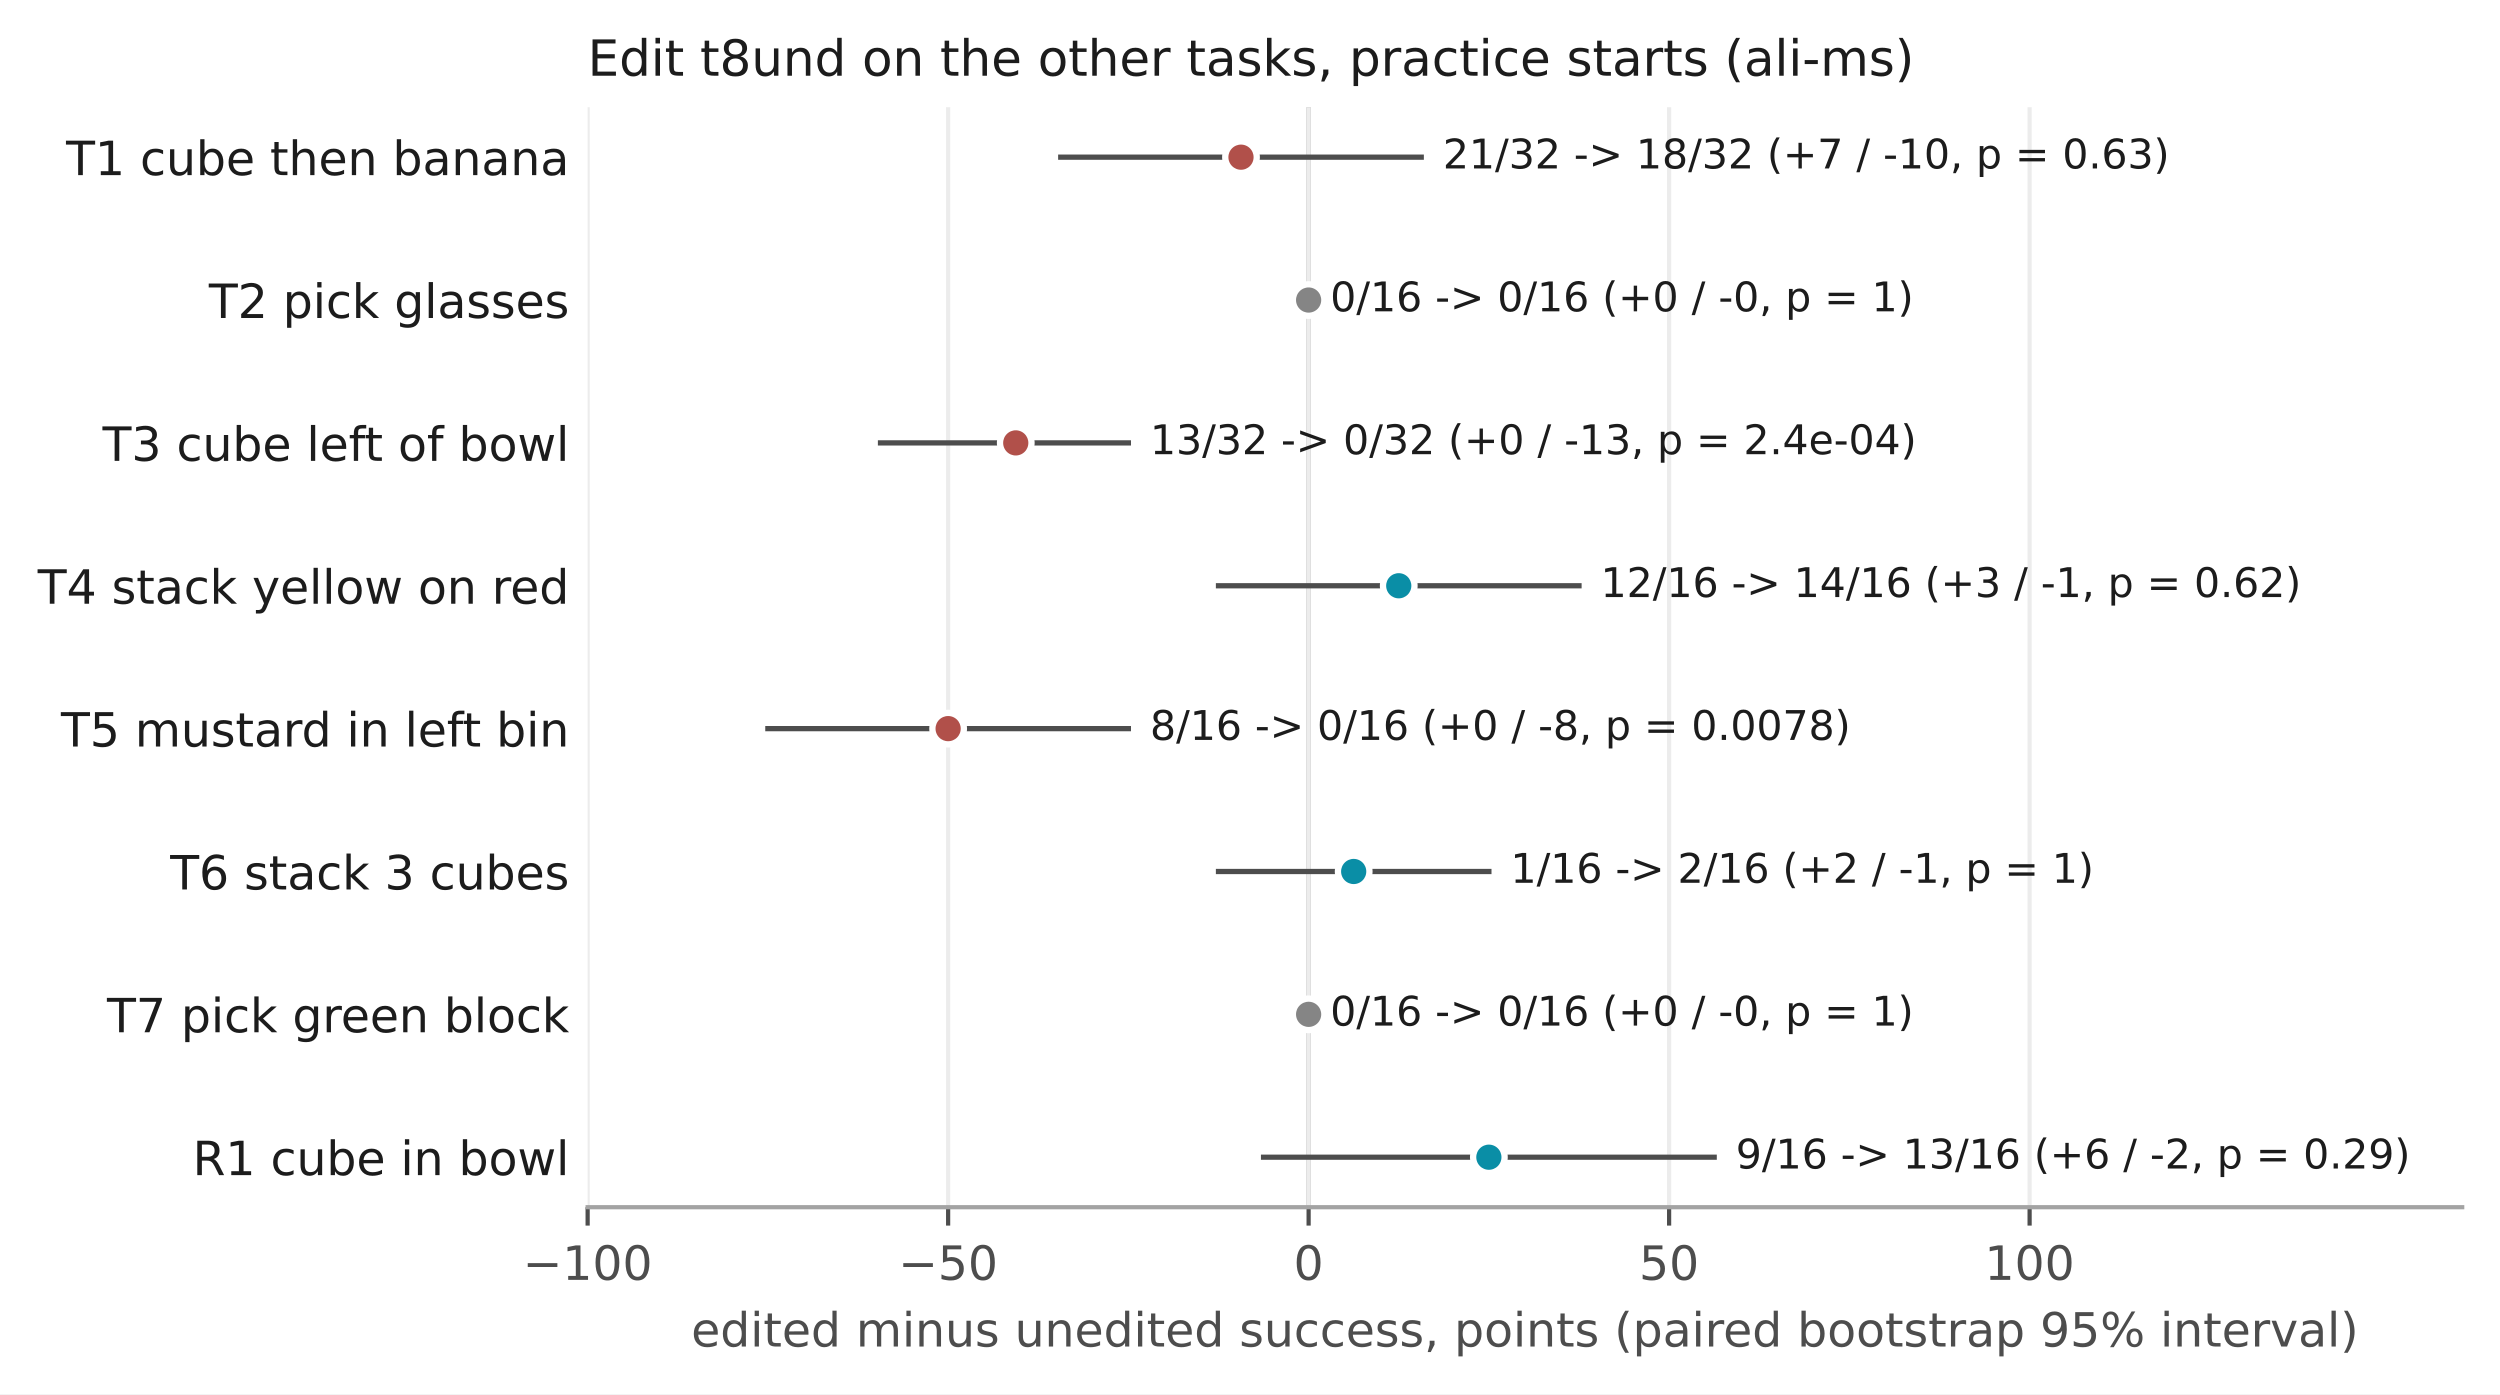
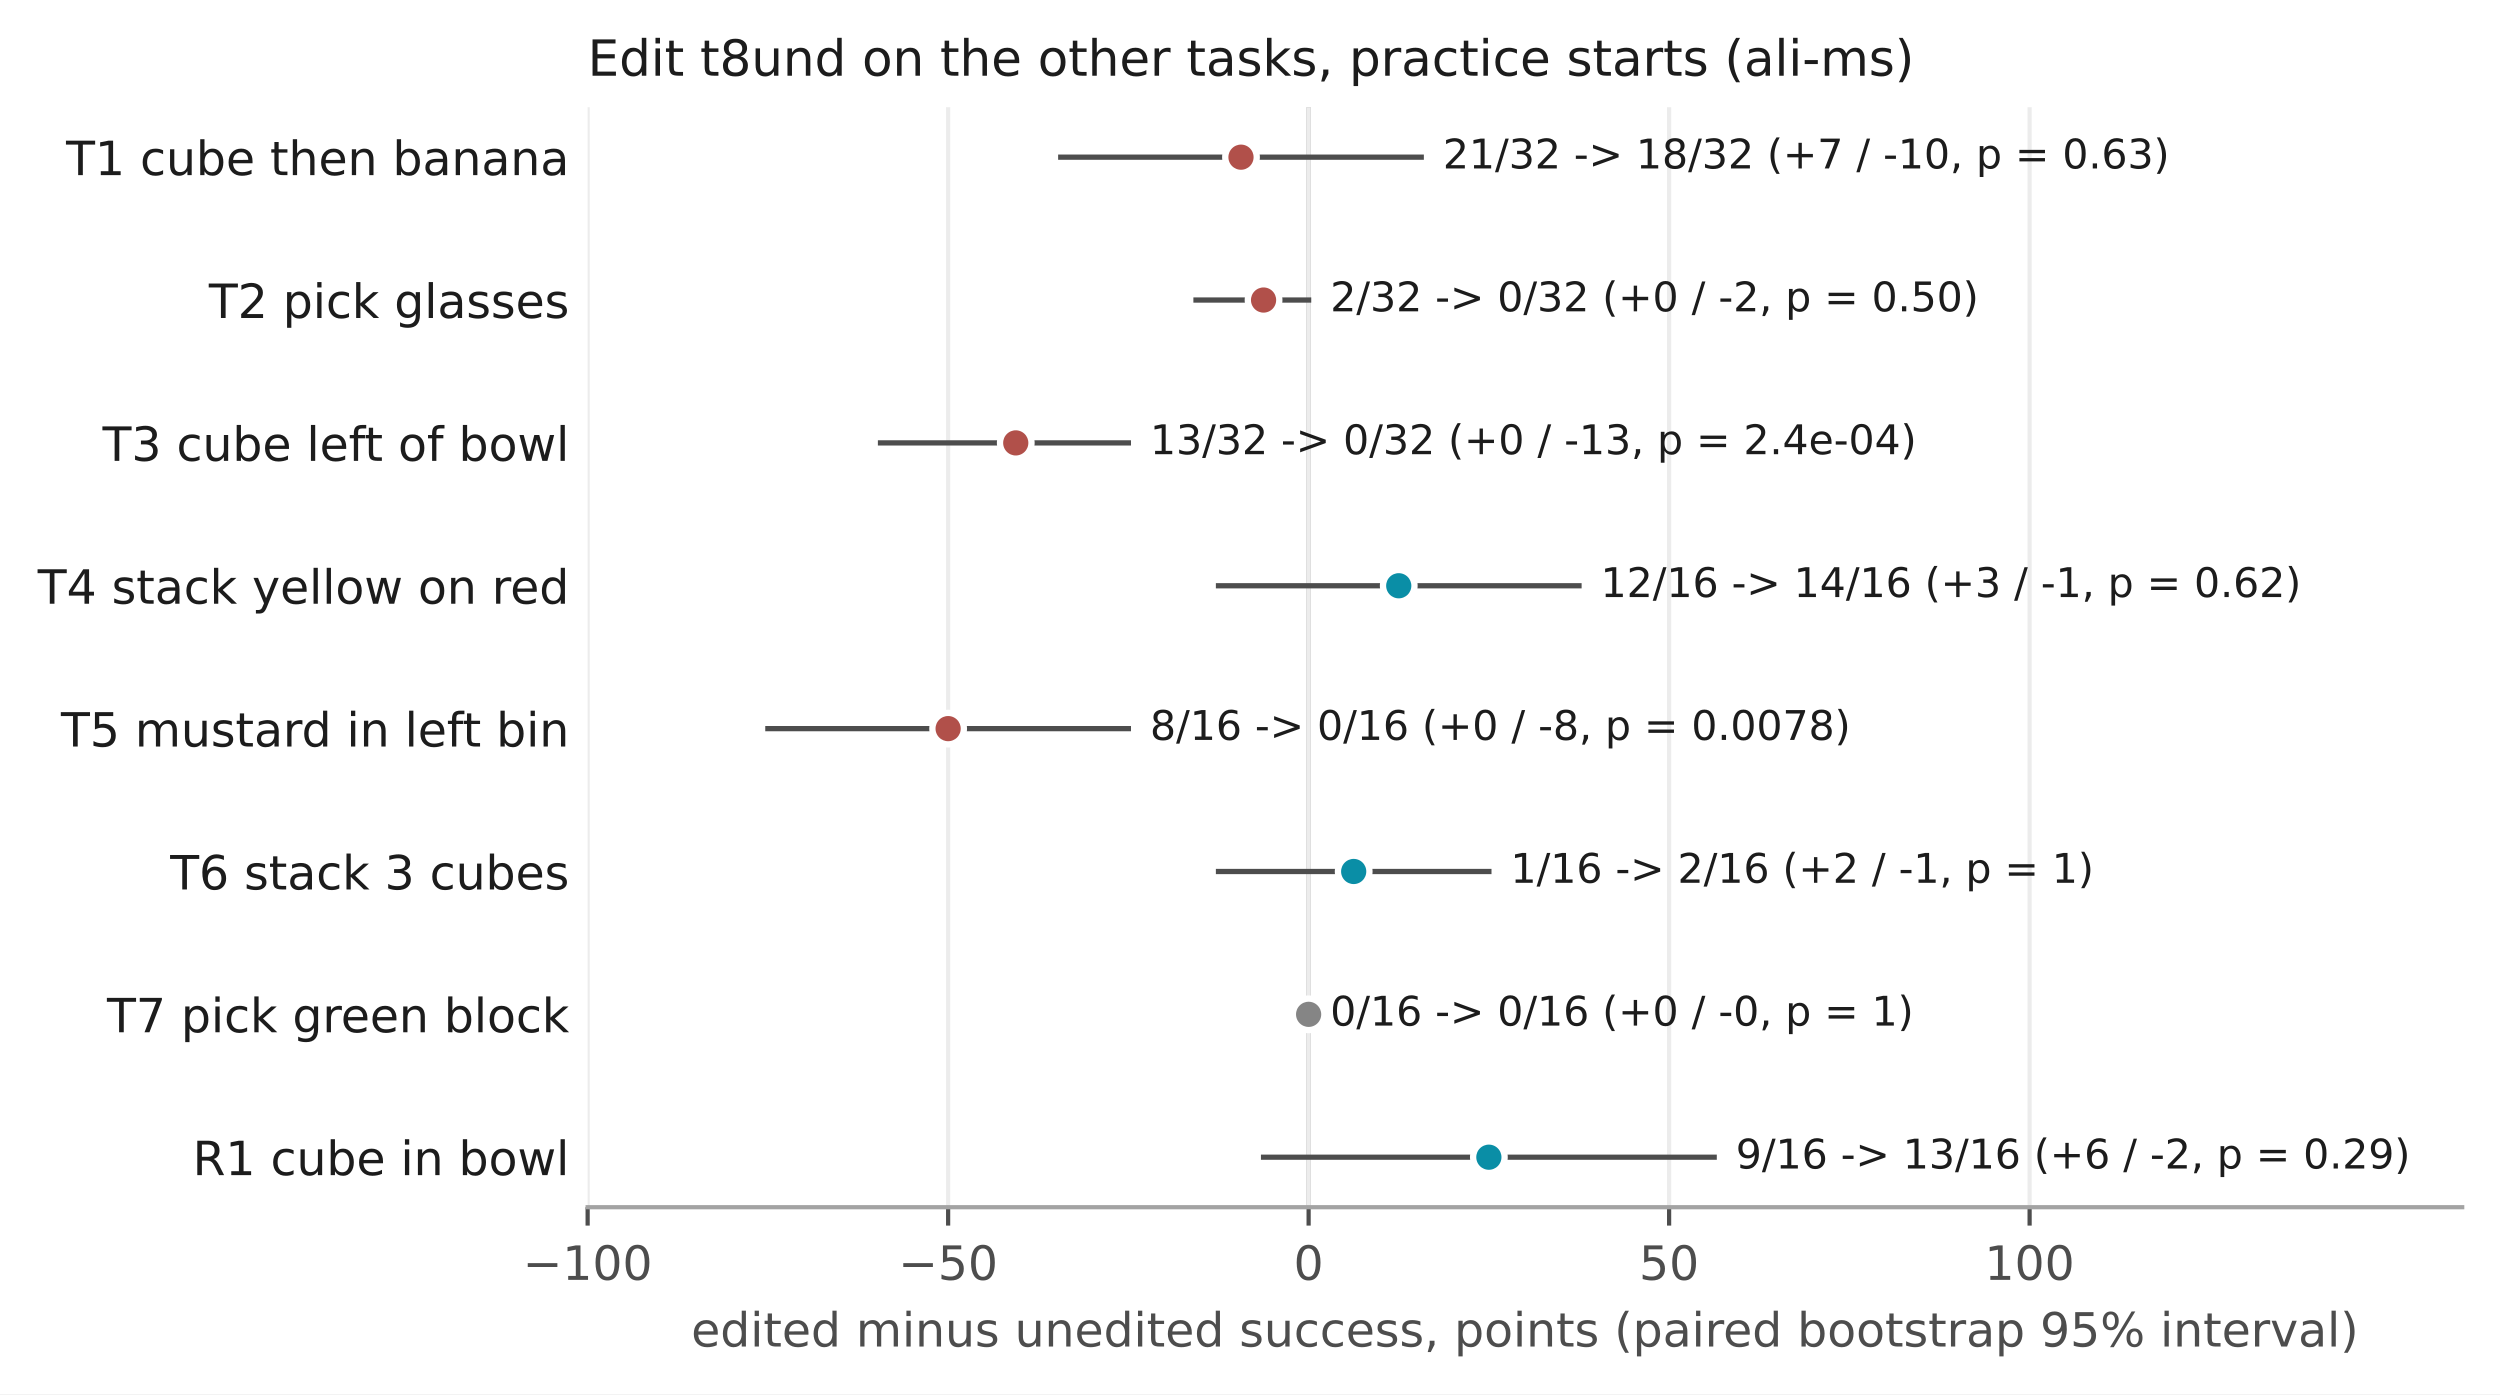
<svg xmlns="http://www.w3.org/2000/svg" xmlns:xlink="http://www.w3.org/1999/xlink" width="476.269pt" height="265.602pt" viewBox="0 0 476.269 265.602" version="1.1">
  <defs>
    <style type="text/css">*{stroke-linejoin: round; stroke-linecap: butt}</style>
  </defs>
  <g id="figure_1">
    <g id="patch_1">
      <path d="M -0 265.602  L 476.269 265.602  L 476.269 0  L -0 0  z " style="fill: #ffffff" />
    </g>
    <g id="axes_1">
      <g id="patch_2">
        <path d="M 111.949 229.982  L 469.069 229.982  L 469.069 20.419  L 111.949 20.419  z " style="fill: #ffffff" />
      </g>
      <g id="line2d_1">
-         <path d="M 249.302 229.982  L 249.302 20.419  " clip-path="url(#pe102b8cb00)" style="fill: none; stroke: #a3a3a3; stroke-width: 0.8; stroke-linecap: square" />
+         <path d="M 249.302 229.982  L 249.302 20.419  " clip-path="url(#p0c81bcc418)" style="fill: none; stroke: #a3a3a3; stroke-width: 0.8; stroke-linecap: square" />
      </g>
      <g id="matplotlib.axis_1">
        <g id="xtick_1">
          <g id="line2d_2">
-             <path d="M 111.949 229.982  L 111.949 20.419  " clip-path="url(#pe102b8cb00)" style="fill: none; stroke: #ececec; stroke-width: 0.8; stroke-linecap: square" />
+             <path d="M 111.949 229.982  L 111.949 20.419  " clip-path="url(#p0c81bcc418)" style="fill: none; stroke: #ececec; stroke-width: 0.8; stroke-linecap: square" />
          </g>
          <g id="line2d_3">
            <defs>
-               <path id="m39cda312dc" d="M 0 0  L 0 3.5  " style="stroke: #4d4d4d; stroke-width: 0.8" />
+               <path id="m715ae1f69b" d="M 0 0  L 0 3.5  " style="stroke: #4d4d4d; stroke-width: 0.8" />
            </defs>
            <g>
-               <use xlink:href="#m39cda312dc" x="111.949" y="229.982" style="fill: #4d4d4d; stroke: #4d4d4d; stroke-width: 0.8" />
+               <use xlink:href="#m715ae1f69b" x="111.949" y="229.982" style="fill: #4d4d4d; stroke: #4d4d4d; stroke-width: 0.8" />
            </g>
          </g>
          <g id="text_1">
            <text style="font-size: 9px; font-family: 'DejaVu Sans'; text-anchor: middle; fill: #4d4d4d" x="111.949" y="243.82" transform="rotate(-0 111.9486 243.8203)">−100</text>
          </g>
        </g>
        <g id="xtick_2">
          <g id="line2d_4">
-             <path d="M 180.626 229.982  L 180.626 20.419  " clip-path="url(#pe102b8cb00)" style="fill: none; stroke: #ececec; stroke-width: 0.8; stroke-linecap: square" />
+             <path d="M 180.626 229.982  L 180.626 20.419  " clip-path="url(#p0c81bcc418)" style="fill: none; stroke: #ececec; stroke-width: 0.8; stroke-linecap: square" />
          </g>
          <g id="line2d_5">
            <g>
-               <use xlink:href="#m39cda312dc" x="180.626" y="229.982" style="fill: #4d4d4d; stroke: #4d4d4d; stroke-width: 0.8" />
+               <use xlink:href="#m715ae1f69b" x="180.626" y="229.982" style="fill: #4d4d4d; stroke: #4d4d4d; stroke-width: 0.8" />
            </g>
          </g>
          <g id="text_2">
            <text style="font-size: 9px; font-family: 'DejaVu Sans'; text-anchor: middle; fill: #4d4d4d" x="180.626" y="243.82" transform="rotate(-0 180.6255 243.8203)">−50</text>
          </g>
        </g>
        <g id="xtick_3">
          <g id="line2d_6">
-             <path d="M 249.302 229.982  L 249.302 20.419  " clip-path="url(#pe102b8cb00)" style="fill: none; stroke: #ececec; stroke-width: 0.8; stroke-linecap: square" />
+             <path d="M 249.302 229.982  L 249.302 20.419  " clip-path="url(#p0c81bcc418)" style="fill: none; stroke: #ececec; stroke-width: 0.8; stroke-linecap: square" />
          </g>
          <g id="line2d_7">
            <g>
-               <use xlink:href="#m39cda312dc" x="249.302" y="229.982" style="fill: #4d4d4d; stroke: #4d4d4d; stroke-width: 0.8" />
+               <use xlink:href="#m715ae1f69b" x="249.302" y="229.982" style="fill: #4d4d4d; stroke: #4d4d4d; stroke-width: 0.8" />
            </g>
          </g>
          <g id="text_3">
            <text style="font-size: 9px; font-family: 'DejaVu Sans'; text-anchor: middle; fill: #4d4d4d" x="249.302" y="243.82" transform="rotate(-0 249.3024 243.8203)">0</text>
          </g>
        </g>
        <g id="xtick_4">
          <g id="line2d_8">
-             <path d="M 317.979 229.982  L 317.979 20.419  " clip-path="url(#pe102b8cb00)" style="fill: none; stroke: #ececec; stroke-width: 0.8; stroke-linecap: square" />
+             <path d="M 317.979 229.982  L 317.979 20.419  " clip-path="url(#p0c81bcc418)" style="fill: none; stroke: #ececec; stroke-width: 0.8; stroke-linecap: square" />
          </g>
          <g id="line2d_9">
            <g>
-               <use xlink:href="#m39cda312dc" x="317.979" y="229.982" style="fill: #4d4d4d; stroke: #4d4d4d; stroke-width: 0.8" />
+               <use xlink:href="#m715ae1f69b" x="317.979" y="229.982" style="fill: #4d4d4d; stroke: #4d4d4d; stroke-width: 0.8" />
            </g>
          </g>
          <g id="text_4">
            <text style="font-size: 9px; font-family: 'DejaVu Sans'; text-anchor: middle; fill: #4d4d4d" x="317.979" y="243.82" transform="rotate(-0 317.9794 243.8203)">50</text>
          </g>
        </g>
        <g id="xtick_5">
          <g id="line2d_10">
-             <path d="M 386.656 229.982  L 386.656 20.419  " clip-path="url(#pe102b8cb00)" style="fill: none; stroke: #ececec; stroke-width: 0.8; stroke-linecap: square" />
+             <path d="M 386.656 229.982  L 386.656 20.419  " clip-path="url(#p0c81bcc418)" style="fill: none; stroke: #ececec; stroke-width: 0.8; stroke-linecap: square" />
          </g>
          <g id="line2d_11">
            <g>
-               <use xlink:href="#m39cda312dc" x="386.656" y="229.982" style="fill: #4d4d4d; stroke: #4d4d4d; stroke-width: 0.8" />
+               <use xlink:href="#m715ae1f69b" x="386.656" y="229.982" style="fill: #4d4d4d; stroke: #4d4d4d; stroke-width: 0.8" />
            </g>
          </g>
          <g id="text_5">
            <text style="font-size: 9px; font-family: 'DejaVu Sans'; text-anchor: middle; fill: #4d4d4d" x="386.656" y="243.82" transform="rotate(-0 386.6563 243.8203)">100</text>
          </g>
        </g>
        <g id="text_6">
          <text style="font-size: 9px; font-family: 'DejaVu Sans'; text-anchor: middle; fill: #4d4d4d" x="290.509" y="256.531" transform="rotate(-0 290.5086 256.5306)">edited minus unedited success, points (paired bootstrap 95% interval)</text>
        </g>
      </g>
      <g id="matplotlib.axis_2">
        <g id="ytick_1">
          <g id="line2d_12" />
          <g id="text_7">
            <text style="font-size: 9px; font-family: 'DejaVu Sans'; text-anchor: end; fill: #1c1c1c" x="108.449" y="223.875" transform="rotate(-0 108.4486 223.8754)">R1 cube in bowl</text>
          </g>
        </g>
        <g id="ytick_2">
          <g id="line2d_13" />
          <g id="text_8">
            <text style="font-size: 9px; font-family: 'DejaVu Sans'; text-anchor: end; fill: #1c1c1c" x="108.449" y="196.659" transform="rotate(-0 108.4486 196.6594)">T7 pick green block</text>
          </g>
        </g>
        <g id="ytick_3">
          <g id="line2d_14" />
          <g id="text_9">
            <text style="font-size: 9px; font-family: 'DejaVu Sans'; text-anchor: end; fill: #1c1c1c" x="108.449" y="169.443" transform="rotate(-0 108.4486 169.4434)">T6 stack 3 cubes</text>
          </g>
        </g>
        <g id="ytick_4">
          <g id="line2d_15" />
          <g id="text_10">
            <text style="font-size: 9px; font-family: 'DejaVu Sans'; text-anchor: end; fill: #1c1c1c" x="108.449" y="142.227" transform="rotate(-0 108.4486 142.2274)">T5 mustard in left bin</text>
          </g>
        </g>
        <g id="ytick_5">
          <g id="line2d_16" />
          <g id="text_11">
            <text style="font-size: 9px; font-family: 'DejaVu Sans'; text-anchor: end; fill: #1c1c1c" x="108.449" y="115.011" transform="rotate(-0 108.4486 115.0114)">T4 stack yellow on red</text>
          </g>
        </g>
        <g id="ytick_6">
          <g id="line2d_17" />
          <g id="text_12">
            <text style="font-size: 9px; font-family: 'DejaVu Sans'; text-anchor: end; fill: #1c1c1c" x="108.449" y="87.795" transform="rotate(-0 108.4486 87.79541)">T3 cube left of bowl</text>
          </g>
        </g>
        <g id="ytick_7">
          <g id="line2d_18" />
          <g id="text_13">
            <text style="font-size: 9px; font-family: 'DejaVu Sans'; text-anchor: end; fill: #1c1c1c" x="108.449" y="60.579" transform="rotate(-0 108.4486 60.57941)">T2 pick glasses</text>
          </g>
        </g>
        <g id="ytick_8">
          <g id="line2d_19" />
          <g id="text_14">
            <text style="font-size: 9px; font-family: 'DejaVu Sans'; text-anchor: end; fill: #1c1c1c" x="108.449" y="33.363" transform="rotate(-0 108.4486 33.36341)">T1 cube then banana</text>
          </g>
        </g>
      </g>
      <g id="line2d_20">
-         <path d="M 202.08 29.944  L 270.757 29.944  " clip-path="url(#pe102b8cb00)" style="fill: none; stroke: #4d4d4d; stroke-linecap: square" />
+         <path d="M 202.08 29.944  L 270.757 29.944  " clip-path="url(#p0c81bcc418)" style="fill: none; stroke: #4d4d4d; stroke-linecap: square" />
      </g>
      <g id="line2d_21">
-         <path d="M 249.302 57.16  L 249.302 57.16  " clip-path="url(#pe102b8cb00)" style="fill: none; stroke: #4d4d4d; stroke-linecap: square" />
+         <path d="M 227.848 57.16  L 249.302 57.16  " clip-path="url(#p0c81bcc418)" style="fill: none; stroke: #4d4d4d; stroke-linecap: square" />
      </g>
      <g id="line2d_22">
-         <path d="M 167.742 84.376  L 214.964 84.376  " clip-path="url(#pe102b8cb00)" style="fill: none; stroke: #4d4d4d; stroke-linecap: square" />
+         <path d="M 167.742 84.376  L 214.964 84.376  " clip-path="url(#p0c81bcc418)" style="fill: none; stroke: #4d4d4d; stroke-linecap: square" />
      </g>
      <g id="line2d_23">
-         <path d="M 232.133 111.592  L 300.81 111.592  " clip-path="url(#pe102b8cb00)" style="fill: none; stroke: #4d4d4d; stroke-linecap: square" />
+         <path d="M 232.133 111.592  L 300.81 111.592  " clip-path="url(#p0c81bcc418)" style="fill: none; stroke: #4d4d4d; stroke-linecap: square" />
      </g>
      <g id="line2d_24">
-         <path d="M 146.287 138.808  L 214.964 138.808  " clip-path="url(#pe102b8cb00)" style="fill: none; stroke: #4d4d4d; stroke-linecap: square" />
+         <path d="M 146.287 138.808  L 214.964 138.808  " clip-path="url(#p0c81bcc418)" style="fill: none; stroke: #4d4d4d; stroke-linecap: square" />
      </g>
      <g id="line2d_25">
-         <path d="M 232.133 166.024  L 283.641 166.024  " clip-path="url(#pe102b8cb00)" style="fill: none; stroke: #4d4d4d; stroke-linecap: square" />
+         <path d="M 232.133 166.024  L 283.641 166.024  " clip-path="url(#p0c81bcc418)" style="fill: none; stroke: #4d4d4d; stroke-linecap: square" />
      </g>
      <g id="line2d_26">
-         <path d="M 249.302 193.24  L 249.302 193.24  " clip-path="url(#pe102b8cb00)" style="fill: none; stroke: #4d4d4d; stroke-linecap: square" />
+         <path d="M 249.302 193.24  L 249.302 193.24  " clip-path="url(#p0c81bcc418)" style="fill: none; stroke: #4d4d4d; stroke-linecap: square" />
      </g>
      <g id="line2d_27">
-         <path d="M 240.718 220.456  L 326.564 220.456  " clip-path="url(#pe102b8cb00)" style="fill: none; stroke: #4d4d4d; stroke-linecap: square" />
+         <path d="M 240.718 220.456  L 326.564 220.456  " clip-path="url(#p0c81bcc418)" style="fill: none; stroke: #4d4d4d; stroke-linecap: square" />
      </g>
      <g id="patch_3">
        <path d="M 111.949 229.982  L 469.069 229.982  " style="fill: none; stroke: #a3a3a3; stroke-width: 0.8; stroke-linejoin: miter; stroke-linecap: square" />
      </g>
      <g id="line2d_28">
        <defs>
-           <path id="m1d40690b3f" d="M 0 3  C 0.796 3 1.559 2.684 2.121 2.121  C 2.684 1.559 3 0.796 3 0  C 3 -0.796 2.684 -1.559 2.121 -2.121  C 1.559 -2.684 0.796 -3 0 -3  C -0.796 -3 -1.559 -2.684 -2.121 -2.121  C -2.684 -1.559 -3 -0.796 -3 0  C -3 0.796 -2.684 1.559 -2.121 2.121  C -1.559 2.684 -0.796 3 0 3  z " style="stroke: #ffffff; stroke-width: 1.2" />
+           <path id="m2bb7e1c229" d="M 0 3  C 0.796 3 1.559 2.684 2.121 2.121  C 2.684 1.559 3 0.796 3 0  C 3 -0.796 2.684 -1.559 2.121 -2.121  C 1.559 -2.684 0.796 -3 0 -3  C -0.796 -3 -1.559 -2.684 -2.121 -2.121  C -2.684 -1.559 -3 -0.796 -3 0  C -3 0.796 -2.684 1.559 -2.121 2.121  C -1.559 2.684 -0.796 3 0 3  z " style="stroke: #ffffff; stroke-width: 1.2" />
        </defs>
-         <g clip-path="url(#pe102b8cb00)">
-           <use xlink:href="#m1d40690b3f" x="236.419" y="29.944" style="fill: #b1504a; stroke: #ffffff; stroke-width: 1.2" />
+         <g clip-path="url(#p0c81bcc418)">
+           <use xlink:href="#m2bb7e1c229" x="236.419" y="29.944" style="fill: #b1504a; stroke: #ffffff; stroke-width: 1.2" />
        </g>
      </g>
      <g id="text_15">
        <text style="font-size: 7.8px; font-family: 'DejaVu Sans'; text-anchor: start; fill: #1c1c1c" x="274.878" y="32.096" transform="rotate(-0 274.8777 32.09643)">21/32 -&gt; 18/32  (+7 / -10, p = 0.63)</text>
      </g>
      <g id="line2d_29">
-         <defs>
-           <path id="m1eb6bbe750" d="M 0 3  C 0.796 3 1.559 2.684 2.121 2.121  C 2.684 1.559 3 0.796 3 0  C 3 -0.796 2.684 -1.559 2.121 -2.121  C 1.559 -2.684 0.796 -3 0 -3  C -0.796 -3 -1.559 -2.684 -2.121 -2.121  C -2.684 -1.559 -3 -0.796 -3 0  C -3 0.796 -2.684 1.559 -2.121 2.121  C -1.559 2.684 -0.796 3 0 3  z " style="stroke: #ffffff; stroke-width: 1.2" />
-         </defs>
-         <g clip-path="url(#pe102b8cb00)">
-           <use xlink:href="#m1eb6bbe750" x="249.302" y="57.16" style="fill: #858585; stroke: #ffffff; stroke-width: 1.2" />
+         <g clip-path="url(#p0c81bcc418)">
+           <use xlink:href="#m2bb7e1c229" x="240.718" y="57.16" style="fill: #b1504a; stroke: #ffffff; stroke-width: 1.2" />
        </g>
      </g>
      <g id="text_16">
-         <text style="font-size: 7.8px; font-family: 'DejaVu Sans'; text-anchor: start; fill: #1c1c1c" x="253.423" y="59.312" transform="rotate(-0 253.4231 59.31243)">0/16 -&gt; 0/16  (+0 / -0, p = 1)</text>
+         <text style="font-size: 7.8px; font-family: 'DejaVu Sans'; text-anchor: start; fill: #1c1c1c" x="253.423" y="59.312" transform="rotate(-0 253.4231 59.31243)">2/32 -&gt; 0/32  (+0 / -2, p = 0.50)</text>
      </g>
      <g id="line2d_30">
-         <g clip-path="url(#pe102b8cb00)">
-           <use xlink:href="#m1d40690b3f" x="193.509" y="84.376" style="fill: #b1504a; stroke: #ffffff; stroke-width: 1.2" />
+         <g clip-path="url(#p0c81bcc418)">
+           <use xlink:href="#m2bb7e1c229" x="193.509" y="84.376" style="fill: #b1504a; stroke: #ffffff; stroke-width: 1.2" />
        </g>
      </g>
      <g id="text_17">
        <text style="font-size: 7.8px; font-family: 'DejaVu Sans'; text-anchor: start; fill: #1c1c1c" x="219.085" y="86.528" transform="rotate(-0 219.0846 86.52843)">13/32 -&gt; 0/32  (+0 / -13, p = 2.4e-04)</text>
      </g>
      <g id="line2d_31">
        <defs>
-           <path id="mbf96776d79" d="M 0 3  C 0.796 3 1.559 2.684 2.121 2.121  C 2.684 1.559 3 0.796 3 0  C 3 -0.796 2.684 -1.559 2.121 -2.121  C 1.559 -2.684 0.796 -3 0 -3  C -0.796 -3 -1.559 -2.684 -2.121 -2.121  C -2.684 -1.559 -3 -0.796 -3 0  C -3 0.796 -2.684 1.559 -2.121 2.121  C -1.559 2.684 -0.796 3 0 3  z " style="stroke: #ffffff; stroke-width: 1.2" />
+           <path id="md4a9b16cbc" d="M 0 3  C 0.796 3 1.559 2.684 2.121 2.121  C 2.684 1.559 3 0.796 3 0  C 3 -0.796 2.684 -1.559 2.121 -2.121  C 1.559 -2.684 0.796 -3 0 -3  C -0.796 -3 -1.559 -2.684 -2.121 -2.121  C -2.684 -1.559 -3 -0.796 -3 0  C -3 0.796 -2.684 1.559 -2.121 2.121  C -1.559 2.684 -0.796 3 0 3  z " style="stroke: #ffffff; stroke-width: 1.2" />
        </defs>
-         <g clip-path="url(#pe102b8cb00)">
-           <use xlink:href="#mbf96776d79" x="266.472" y="111.592" style="fill: #0a8ea6; stroke: #ffffff; stroke-width: 1.2" />
+         <g clip-path="url(#p0c81bcc418)">
+           <use xlink:href="#md4a9b16cbc" x="266.472" y="111.592" style="fill: #0a8ea6; stroke: #ffffff; stroke-width: 1.2" />
        </g>
      </g>
      <g id="text_18">
        <text style="font-size: 7.8px; font-family: 'DejaVu Sans'; text-anchor: start; fill: #1c1c1c" x="304.931" y="113.744" transform="rotate(-0 304.9307 113.7444)">12/16 -&gt; 14/16  (+3 / -1, p = 0.62)</text>
      </g>
      <g id="line2d_32">
-         <g clip-path="url(#pe102b8cb00)">
-           <use xlink:href="#m1d40690b3f" x="180.626" y="138.808" style="fill: #b1504a; stroke: #ffffff; stroke-width: 1.2" />
+         <g clip-path="url(#p0c81bcc418)">
+           <use xlink:href="#m2bb7e1c229" x="180.626" y="138.808" style="fill: #b1504a; stroke: #ffffff; stroke-width: 1.2" />
        </g>
      </g>
      <g id="text_19">
        <text style="font-size: 7.8px; font-family: 'DejaVu Sans'; text-anchor: start; fill: #1c1c1c" x="219.085" y="140.96" transform="rotate(-0 219.0846 140.9604)">8/16 -&gt; 0/16  (+0 / -8, p = 0.0078)</text>
      </g>
      <g id="line2d_33">
-         <g clip-path="url(#pe102b8cb00)">
-           <use xlink:href="#mbf96776d79" x="257.887" y="166.024" style="fill: #0a8ea6; stroke: #ffffff; stroke-width: 1.2" />
+         <g clip-path="url(#p0c81bcc418)">
+           <use xlink:href="#md4a9b16cbc" x="257.887" y="166.024" style="fill: #0a8ea6; stroke: #ffffff; stroke-width: 1.2" />
        </g>
      </g>
      <g id="text_20">
        <text style="font-size: 7.8px; font-family: 'DejaVu Sans'; text-anchor: start; fill: #1c1c1c" x="287.762" y="168.176" transform="rotate(-0 287.7615 168.1764)">1/16 -&gt; 2/16  (+2 / -1, p = 1)</text>
      </g>
      <g id="line2d_34">
-         <g clip-path="url(#pe102b8cb00)">
-           <use xlink:href="#m1eb6bbe750" x="249.302" y="193.24" style="fill: #858585; stroke: #ffffff; stroke-width: 1.2" />
+         <defs>
+           <path id="m3df0b47e81" d="M 0 3  C 0.796 3 1.559 2.684 2.121 2.121  C 2.684 1.559 3 0.796 3 0  C 3 -0.796 2.684 -1.559 2.121 -2.121  C 1.559 -2.684 0.796 -3 0 -3  C -0.796 -3 -1.559 -2.684 -2.121 -2.121  C -2.684 -1.559 -3 -0.796 -3 0  C -3 0.796 -2.684 1.559 -2.121 2.121  C -1.559 2.684 -0.796 3 0 3  z " style="stroke: #ffffff; stroke-width: 1.2" />
+         </defs>
+         <g clip-path="url(#p0c81bcc418)">
+           <use xlink:href="#m3df0b47e81" x="249.302" y="193.24" style="fill: #858585; stroke: #ffffff; stroke-width: 1.2" />
        </g>
      </g>
      <g id="text_21">
        <text style="font-size: 7.8px; font-family: 'DejaVu Sans'; text-anchor: start; fill: #1c1c1c" x="253.423" y="195.392" transform="rotate(-0 253.4231 195.3924)">0/16 -&gt; 0/16  (+0 / -0, p = 1)</text>
      </g>
      <g id="line2d_35">
-         <g clip-path="url(#pe102b8cb00)">
-           <use xlink:href="#mbf96776d79" x="283.641" y="220.456" style="fill: #0a8ea6; stroke: #ffffff; stroke-width: 1.2" />
+         <g clip-path="url(#p0c81bcc418)">
+           <use xlink:href="#md4a9b16cbc" x="283.641" y="220.456" style="fill: #0a8ea6; stroke: #ffffff; stroke-width: 1.2" />
        </g>
      </g>
      <g id="text_22">
        <text style="font-size: 7.8px; font-family: 'DejaVu Sans'; text-anchor: start; fill: #1c1c1c" x="330.685" y="222.608" transform="rotate(-0 330.6846 222.6084)">9/16 -&gt; 13/16  (+6 / -2, p = 0.29)</text>
      </g>
      <g id="text_23">
        <text style="font-size: 9.5px; font-family: 'DejaVu Sans'; text-anchor: start; fill: #1c1c1c" x="111.949" y="14.419" transform="rotate(-0 111.9486 14.41852)">Edit t8und on the other tasks, practice starts (ali-ms)</text>
      </g>
    </g>
  </g>
  <defs>
-     <clipPath id="pe102b8cb00">
+     <clipPath id="p0c81bcc418">
      <rect x="111.949" y="20.419" width="357.12" height="209.563" />
    </clipPath>
  </defs>
</svg>
